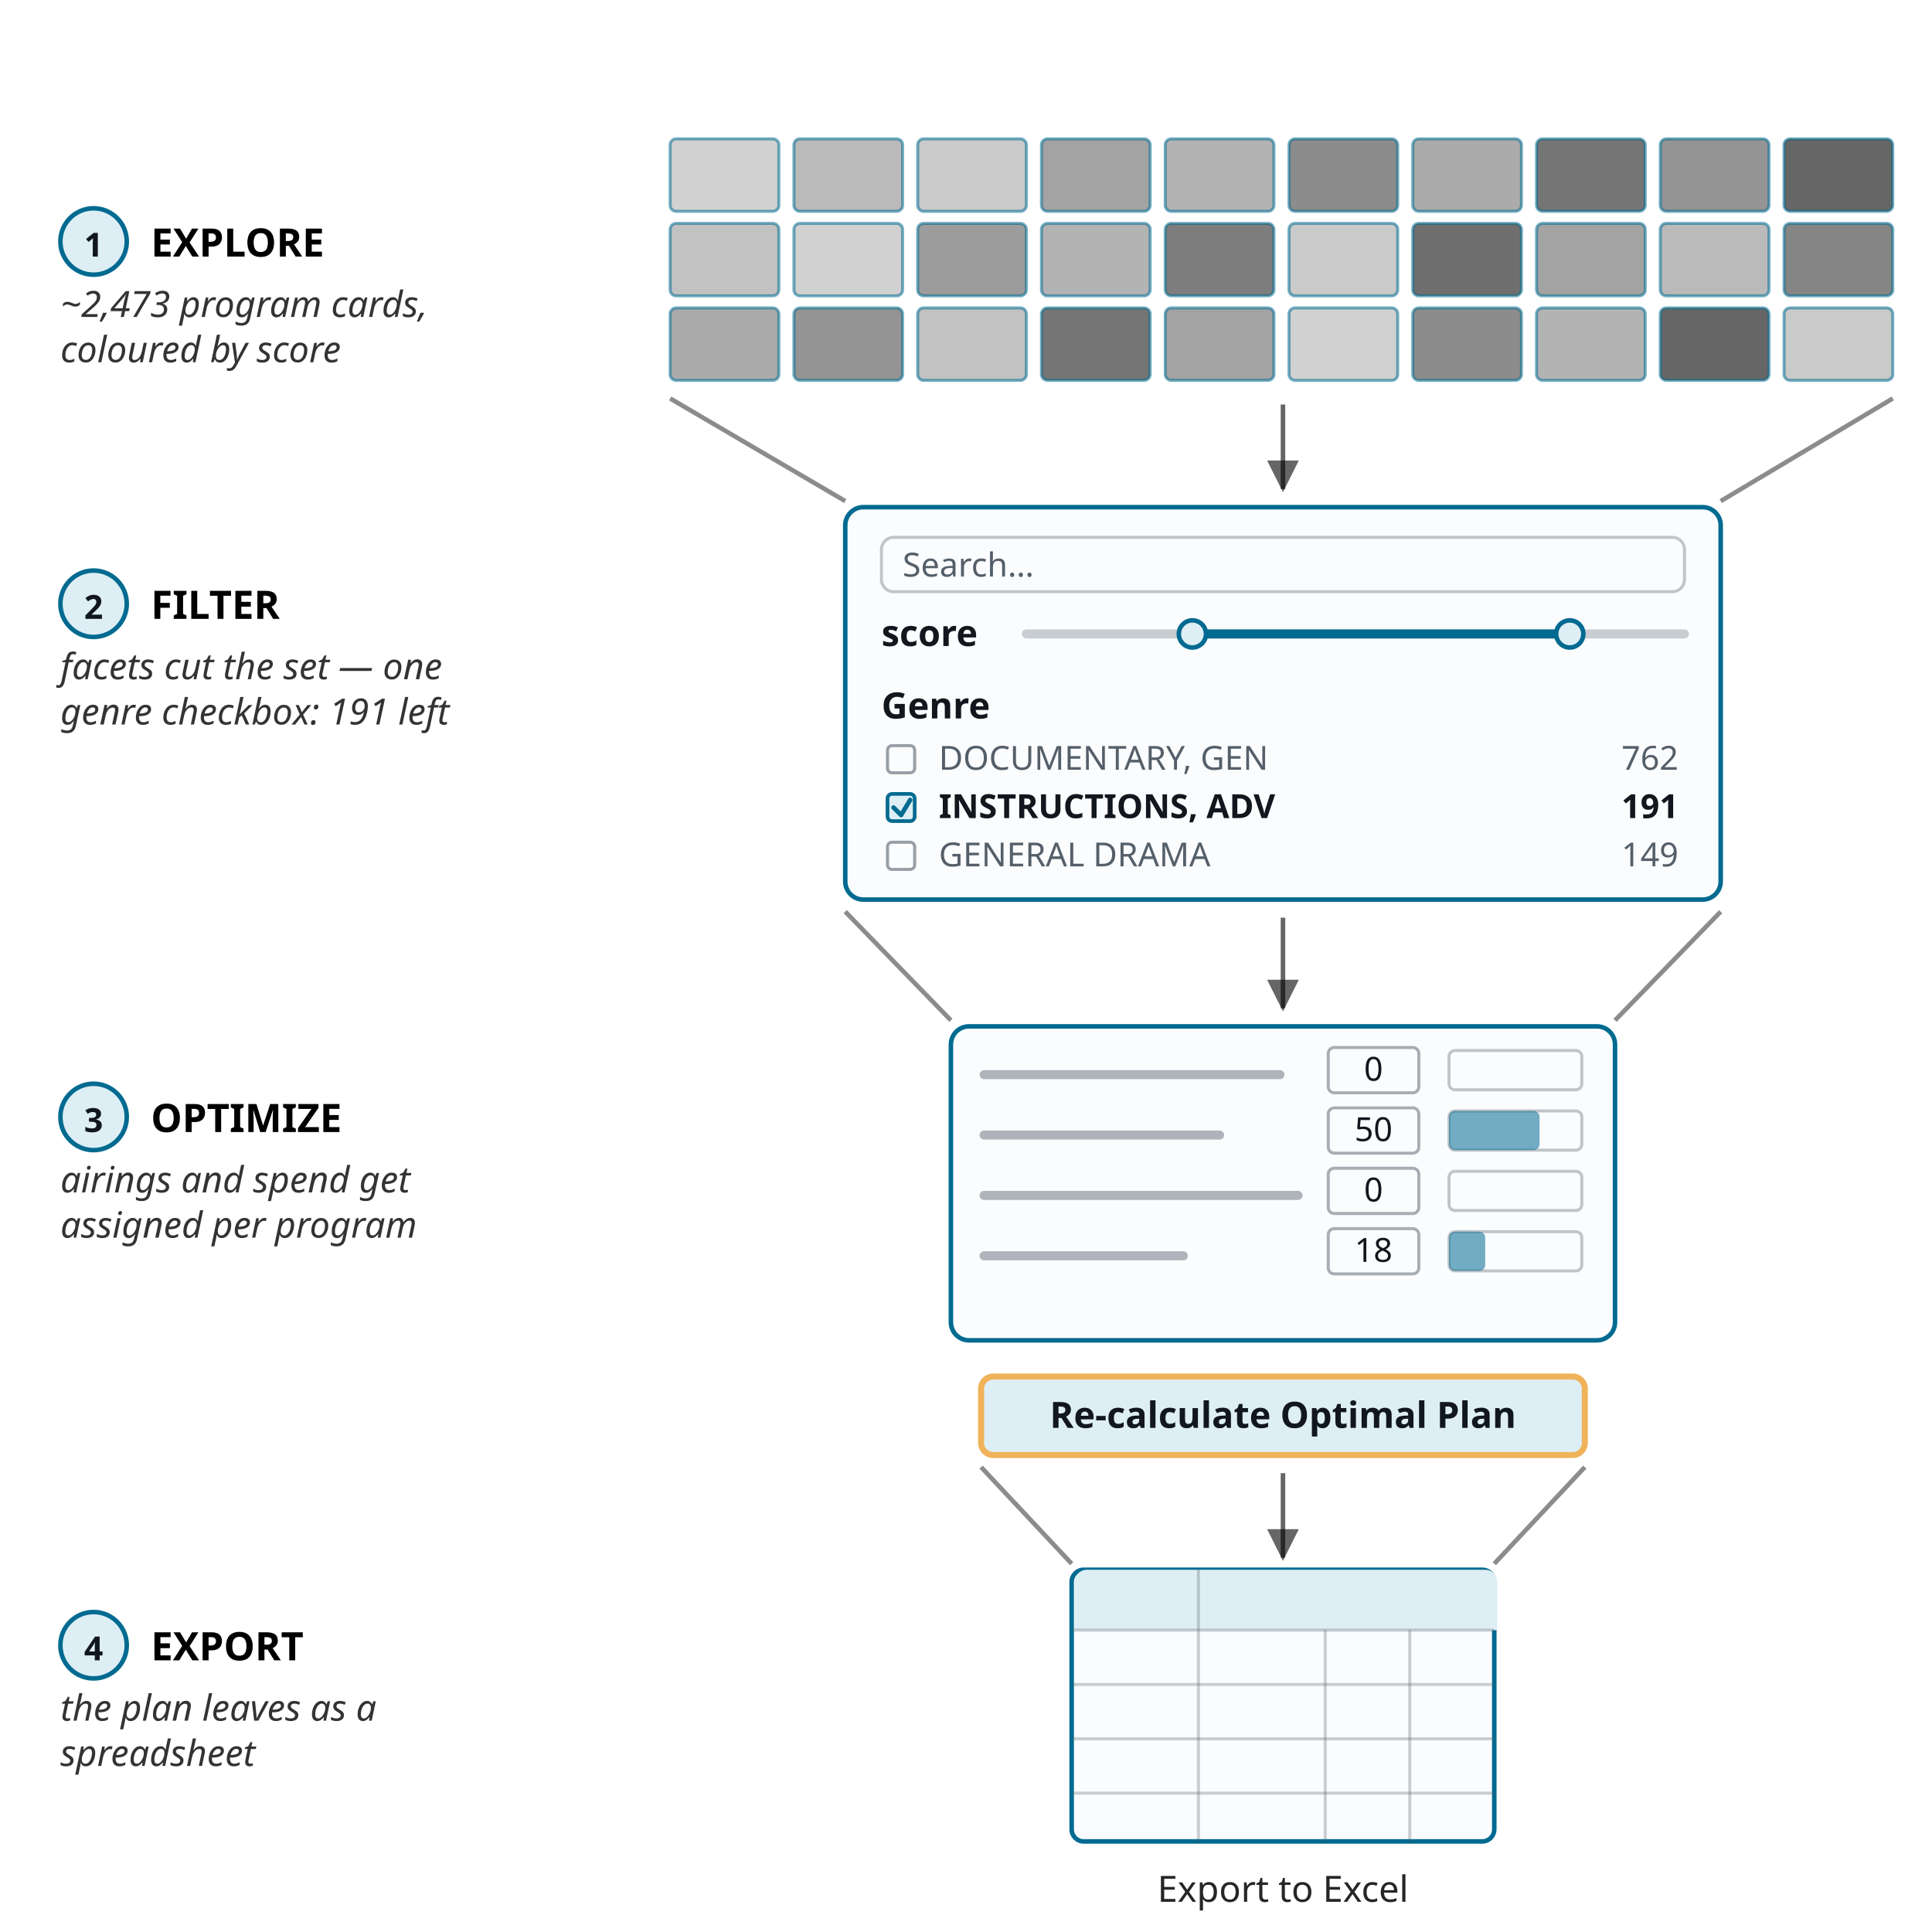
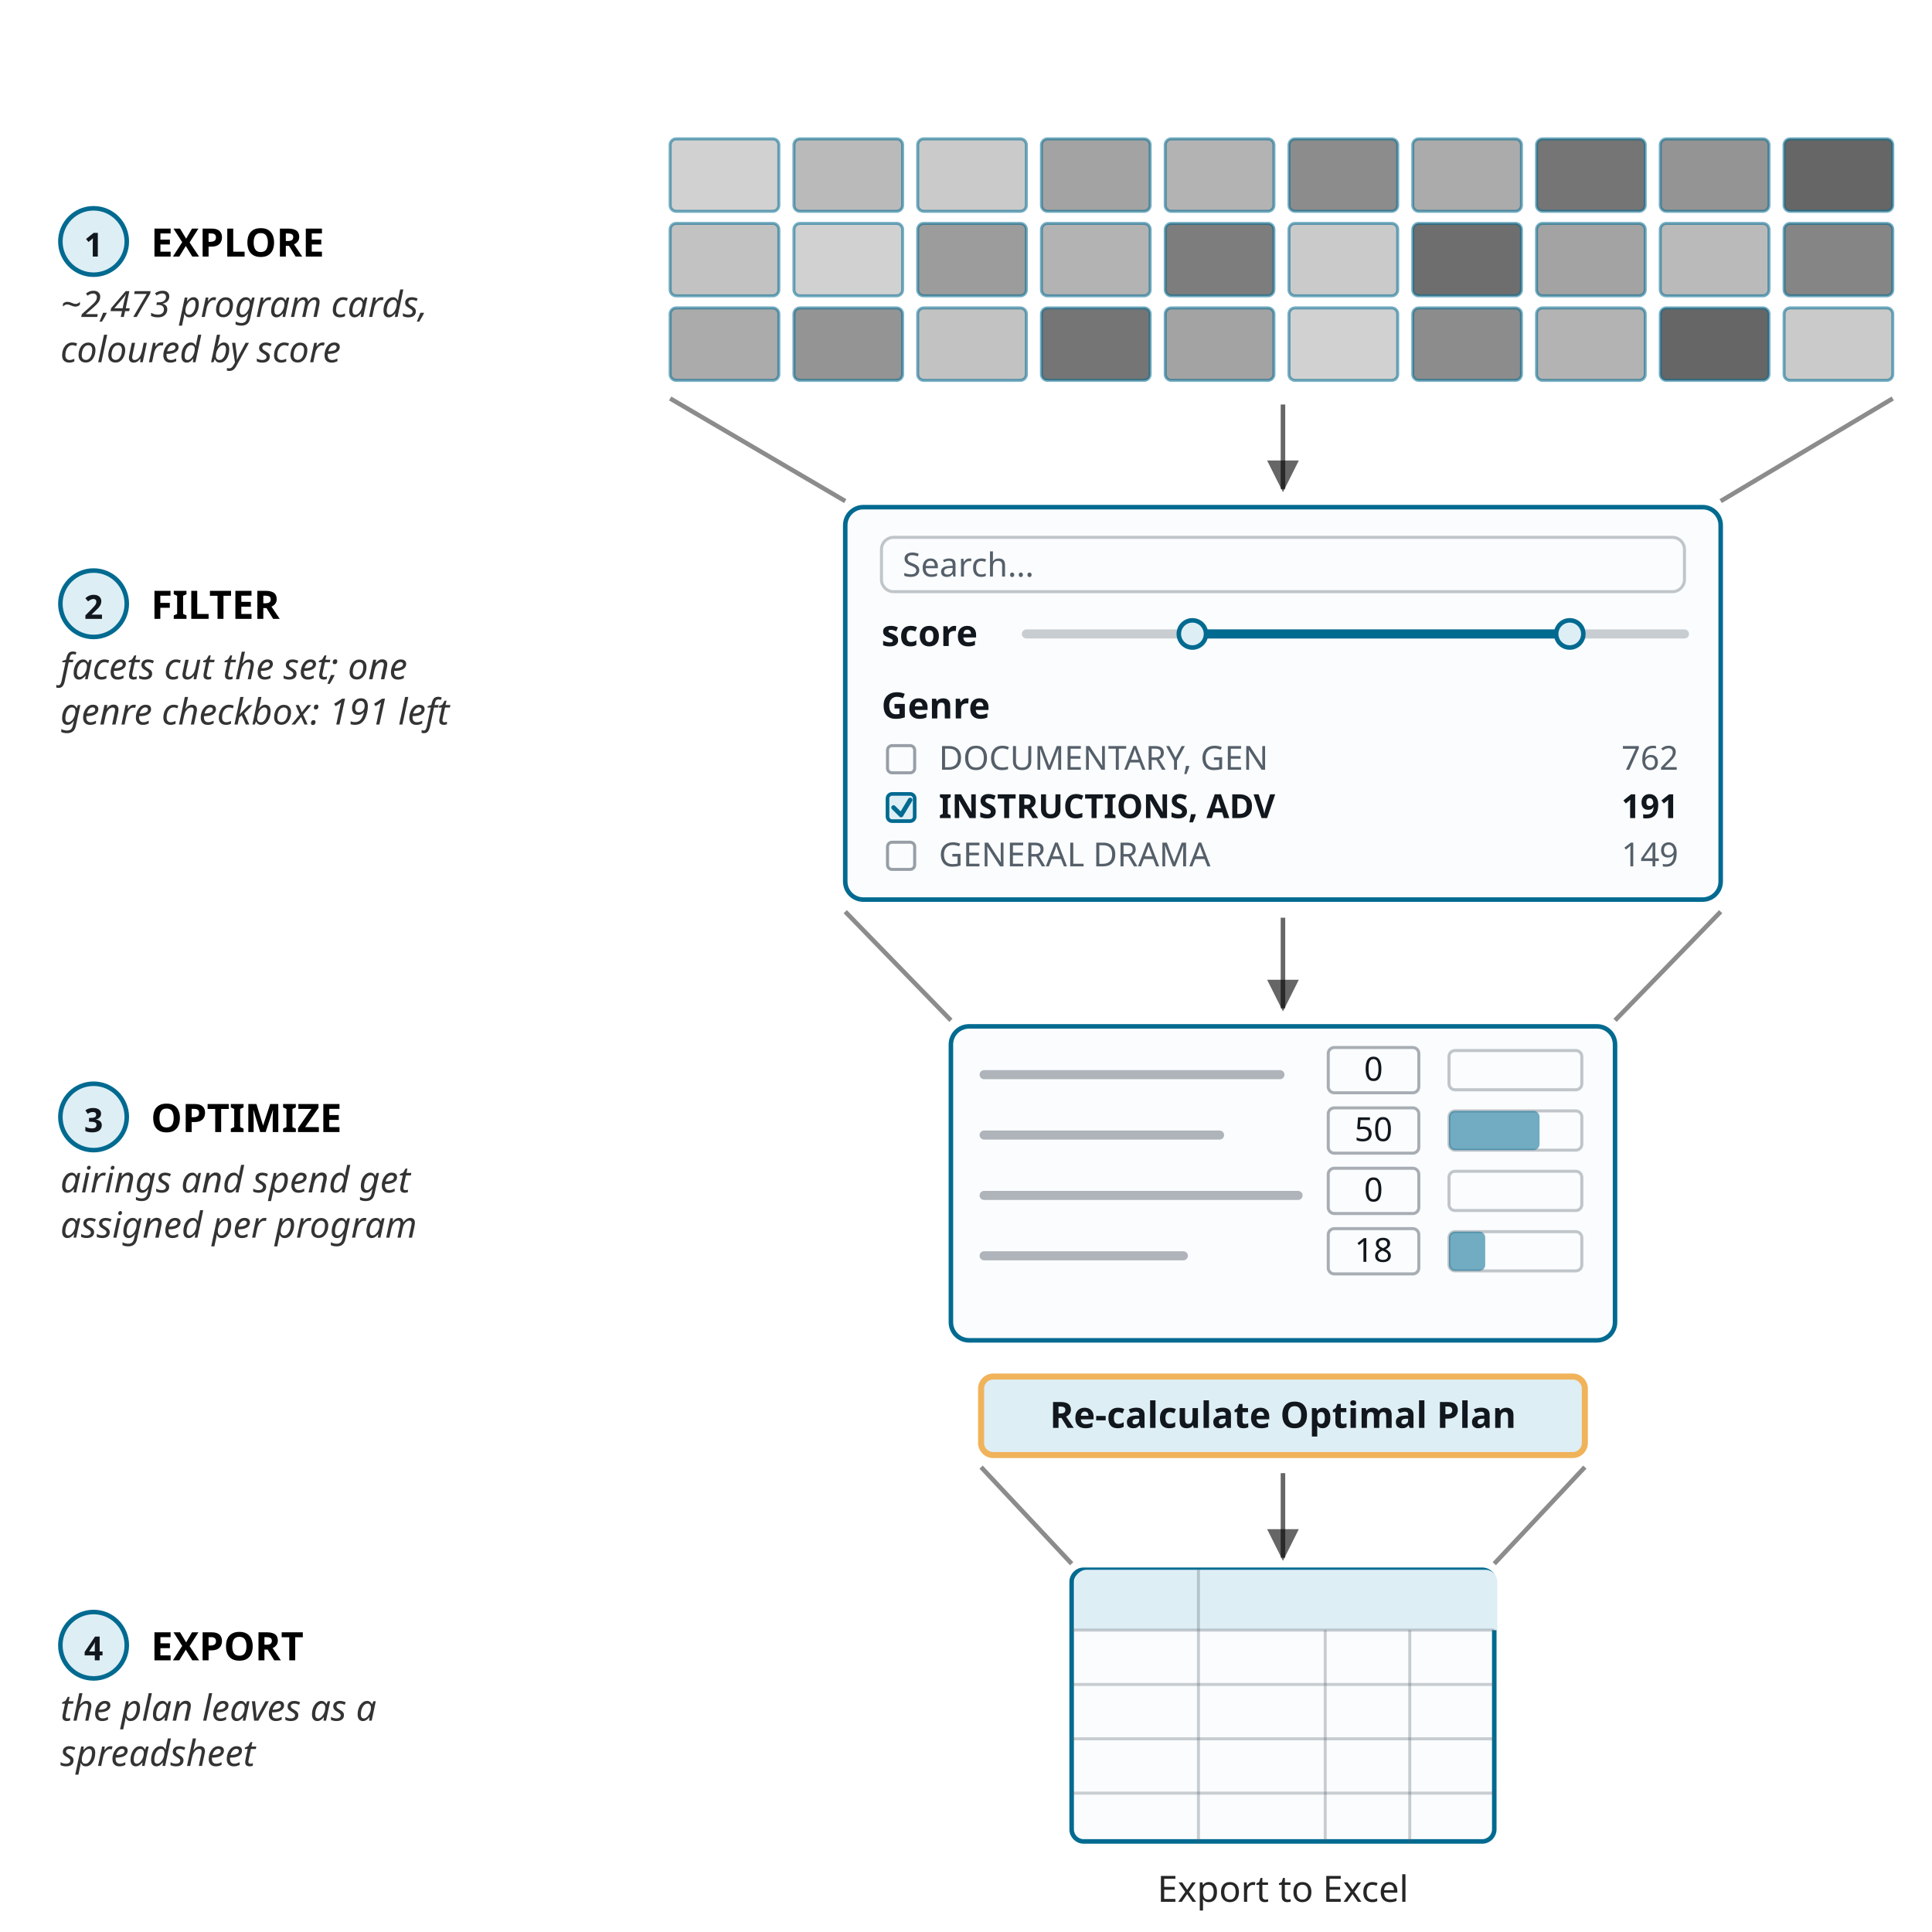
<svg xmlns="http://www.w3.org/2000/svg" width="640" height="640" viewBox="0 0 640 640" font-family="system-ui, sans-serif" font-size="13">
  <defs>
    <marker id="apv-fg" viewBox="0 0 10 10" refX="9" refY="5" markerWidth="7" markerHeight="7" orient="auto">
      <path d="M0 0 L10 5 L0 10 z" fill="currentColor" fill-opacity="0.6" />
    </marker>
  </defs>
  <circle cx="31" cy="80" r="11" fill="#deeef5" stroke="#006a90" stroke-width="1.5" />
  <text x="31" y="85" fill="#11171d" text-anchor="middle" font-size="11" font-weight="600">1</text>
  <text x="50" y="85" fill="currentColor" font-weight="600">EXPLORE</text>
  <text x="20" y="105" fill="currentColor" fill-opacity="0.8" font-size="12" font-style="italic">~2,473 program cards,</text>
  <text x="20" y="120" fill="currentColor" fill-opacity="0.8" font-size="12" font-style="italic">coloured by score</text>
  <g stroke="#006a90" stroke-opacity="0.55" stroke-width="1" fill="currentColor">
    <rect x="222" y="46" width="36" height="24" rx="2" fill-opacity="0.18" />
    <rect x="263" y="46" width="36" height="24" rx="2" fill-opacity="0.27" />
    <rect x="304" y="46" width="36" height="24" rx="2" fill-opacity="0.21" />
    <rect x="345" y="46" width="36" height="24" rx="2" fill-opacity="0.36" />
    <rect x="386" y="46" width="36" height="24" rx="2" fill-opacity="0.30" />
    <rect x="427" y="46" width="36" height="24" rx="2" fill-opacity="0.45" />
    <rect x="468" y="46" width="36" height="24" rx="2" fill-opacity="0.33" />
    <rect x="509" y="46" width="36" height="24" rx="2" fill-opacity="0.54" />
    <rect x="550" y="46" width="36" height="24" rx="2" fill-opacity="0.42" />
    <rect x="591" y="46" width="36" height="24" rx="2" fill-opacity="0.60" />
    <rect x="222" y="74" width="36" height="24" rx="2" fill-opacity="0.24" />
    <rect x="263" y="74" width="36" height="24" rx="2" fill-opacity="0.18" />
    <rect x="304" y="74" width="36" height="24" rx="2" fill-opacity="0.39" />
    <rect x="345" y="74" width="36" height="24" rx="2" fill-opacity="0.30" />
    <rect x="386" y="74" width="36" height="24" rx="2" fill-opacity="0.51" />
    <rect x="427" y="74" width="36" height="24" rx="2" fill-opacity="0.21" />
    <rect x="468" y="74" width="36" height="24" rx="2" fill-opacity="0.57" />
    <rect x="509" y="74" width="36" height="24" rx="2" fill-opacity="0.36" />
    <rect x="550" y="74" width="36" height="24" rx="2" fill-opacity="0.27" />
    <rect x="591" y="74" width="36" height="24" rx="2" fill-opacity="0.48" />
    <rect x="222" y="102" width="36" height="24" rx="2" fill-opacity="0.33" />
    <rect x="263" y="102" width="36" height="24" rx="2" fill-opacity="0.42" />
    <rect x="304" y="102" width="36" height="24" rx="2" fill-opacity="0.24" />
    <rect x="345" y="102" width="36" height="24" rx="2" fill-opacity="0.54" />
    <rect x="386" y="102" width="36" height="24" rx="2" fill-opacity="0.36" />
    <rect x="427" y="102" width="36" height="24" rx="2" fill-opacity="0.18" />
    <rect x="468" y="102" width="36" height="24" rx="2" fill-opacity="0.45" />
    <rect x="509" y="102" width="36" height="24" rx="2" fill-opacity="0.30" />
    <rect x="550" y="102" width="36" height="24" rx="2" fill-opacity="0.60" />
    <rect x="591" y="102" width="36" height="24" rx="2" fill-opacity="0.21" />
  </g>
  <line x1="222" y1="132" x2="280" y2="166" stroke="currentColor" stroke-opacity="0.45" stroke-width="1.5" />
  <line x1="627" y1="132" x2="570" y2="166" stroke="currentColor" stroke-opacity="0.45" stroke-width="1.5" />
  <path d="M425 134 L425 162" fill="none" stroke="currentColor" stroke-opacity="0.6" stroke-width="1.5" marker-end="url(#apv-fg)" />
  <circle cx="31" cy="200" r="11" fill="#deeef5" stroke="#006a90" stroke-width="1.5" />
  <text x="31" y="205" fill="#11171d" text-anchor="middle" font-size="11" font-weight="600">2</text>
  <text x="50" y="205" fill="currentColor" font-weight="600">FILTER</text>
-   <text x="20" y="225" fill="currentColor" fill-opacity="0.8" font-size="12" font-style="italic">facets cut the set — one</text>
+   <text x="20" y="225" fill="currentColor" fill-opacity="0.8" font-size="12" font-style="italic">facets cut the set; one</text>
  <text x="20" y="240" fill="currentColor" fill-opacity="0.8" font-size="12" font-style="italic">genre checkbox: 191 left</text>
  <rect x="280" y="168" width="290" height="130" rx="6" fill="#fafcfe" stroke="#006a90" stroke-width="1.5" />
  <rect x="292" y="178" width="266" height="18" rx="4" fill="none" stroke="#555f69" stroke-opacity="0.35" />
  <text x="299" y="191" fill="#555f69" font-size="11">Search…</text>
  <text x="292" y="214" fill="#11171d" font-size="12" font-weight="600">score</text>
  <line x1="340" y1="210" x2="558" y2="210" stroke="#555f69" stroke-opacity="0.3" stroke-width="3" stroke-linecap="round" />
  <line x1="395" y1="210" x2="520" y2="210" stroke="#006a90" stroke-width="3" stroke-linecap="round" />
  <circle cx="395" cy="210" r="4.5" fill="#deeef5" stroke="#006a90" stroke-width="1.5" />
  <circle cx="520" cy="210" r="4.5" fill="#deeef5" stroke="#006a90" stroke-width="1.5" />
  <text x="292" y="238" fill="#11171d" font-size="12" font-weight="600">Genre</text>
  <rect x="294" y="247" width="9" height="9" rx="1.5" fill="none" stroke="#555f69" stroke-opacity="0.6" />
  <text x="311" y="255" fill="#555f69" font-size="11">DOCUMENTARY, GEN</text>
  <text x="556" y="255" fill="#555f69" font-size="11" text-anchor="end">762</text>
  <rect x="294" y="263" width="9" height="9" rx="1.5" fill="#deeef5" stroke="#006a90" stroke-width="1.2" />
  <path d="M296 267.5 L298.5 270 L301.5 265" fill="none" stroke="#006a90" stroke-width="1.5" stroke-linecap="round" stroke-linejoin="round" />
  <text x="311" y="271" fill="#11171d" font-size="11" font-weight="600">INSTRUCTIONS, ADV</text>
  <text x="556" y="271" fill="#11171d" font-size="11" font-weight="600" text-anchor="end">191</text>
  <rect x="294" y="279" width="9" height="9" rx="1.5" fill="none" stroke="#555f69" stroke-opacity="0.6" />
  <text x="311" y="287" fill="#555f69" font-size="11">GENERAL DRAMA</text>
  <text x="556" y="287" fill="#555f69" font-size="11" text-anchor="end">149</text>
  <line x1="280" y1="302" x2="315" y2="338" stroke="currentColor" stroke-opacity="0.45" stroke-width="1.5" />
  <line x1="570" y1="302" x2="535" y2="338" stroke="currentColor" stroke-opacity="0.45" stroke-width="1.5" />
  <path d="M425 304 L425 334" fill="none" stroke="currentColor" stroke-opacity="0.6" stroke-width="1.5" marker-end="url(#apv-fg)" />
  <circle cx="31" cy="370" r="11" fill="#deeef5" stroke="#006a90" stroke-width="1.5" />
  <text x="31" y="375" fill="#11171d" text-anchor="middle" font-size="11" font-weight="600">3</text>
  <text x="50" y="375" fill="currentColor" font-weight="600">OPTIMIZE</text>
  <text x="20" y="395" fill="currentColor" fill-opacity="0.8" font-size="12" font-style="italic">airings and spend get</text>
  <text x="20" y="410" fill="currentColor" fill-opacity="0.8" font-size="12" font-style="italic">assigned per program</text>
  <rect x="315" y="340" width="220" height="104" rx="6" fill="#fafcfe" stroke="#006a90" stroke-width="1.5" />
  <g stroke-linecap="round">
    <line x1="326" y1="356" x2="424" y2="356" stroke="#555f69" stroke-opacity="0.45" stroke-width="3" />
    <line x1="326" y1="376" x2="404" y2="376" stroke="#555f69" stroke-opacity="0.45" stroke-width="3" />
    <line x1="326" y1="396" x2="430" y2="396" stroke="#555f69" stroke-opacity="0.45" stroke-width="3" />
    <line x1="326" y1="416" x2="392" y2="416" stroke="#555f69" stroke-opacity="0.45" stroke-width="3" />
  </g>
  <g fill="none" stroke="#555f69" stroke-opacity="0.5">
    <rect x="440" y="347" width="30" height="15" rx="2" />
    <rect x="440" y="367" width="30" height="15" rx="2" />
    <rect x="440" y="387" width="30" height="15" rx="2" />
    <rect x="440" y="407" width="30" height="15" rx="2" />
  </g>
  <g fill="#11171d" font-size="11" text-anchor="middle">
    <text x="455" y="358">0</text>
    <text x="455" y="378">50</text>
    <text x="455" y="398">0</text>
    <text x="455" y="418">18</text>
  </g>
  <g fill="none" stroke="#555f69" stroke-opacity="0.35">
    <rect x="480" y="348" width="44" height="13" rx="2" />
    <rect x="480" y="368" width="44" height="13" rx="2" />
    <rect x="480" y="388" width="44" height="13" rx="2" />
    <rect x="480" y="408" width="44" height="13" rx="2" />
  </g>
  <rect x="480" y="368" width="30" height="13" rx="2" fill="#006a90" fill-opacity="0.55" />
  <rect x="480" y="408" width="12" height="13" rx="2" fill="#006a90" fill-opacity="0.55" />
  <rect x="325" y="456" width="200" height="26" rx="4" fill="#deeef5" stroke="#f0b35a" stroke-width="2" />
  <text x="425" y="473" fill="#11171d" font-size="12" font-weight="600" text-anchor="middle">Re-calculate Optimal Plan</text>
  <line x1="325" y1="486" x2="355" y2="518" stroke="currentColor" stroke-opacity="0.45" stroke-width="1.5" />
  <line x1="525" y1="486" x2="495" y2="518" stroke="currentColor" stroke-opacity="0.45" stroke-width="1.5" />
  <path d="M425 488 L425 516" fill="none" stroke="currentColor" stroke-opacity="0.6" stroke-width="1.5" marker-end="url(#apv-fg)" />
  <circle cx="31" cy="545" r="11" fill="#deeef5" stroke="#006a90" stroke-width="1.5" />
  <text x="31" y="550" fill="#11171d" text-anchor="middle" font-size="11" font-weight="600">4</text>
  <text x="50" y="550" fill="currentColor" font-weight="600">EXPORT</text>
  <text x="20" y="570" fill="currentColor" fill-opacity="0.8" font-size="12" font-style="italic">the plan leaves as a</text>
  <text x="20" y="585" fill="currentColor" fill-opacity="0.8" font-size="12" font-style="italic">spreadsheet</text>
  <rect x="355" y="520" width="140" height="90" rx="4" fill="#fafcfe" stroke="#006a90" stroke-width="1.5" />
  <path d="M356 524 a4 4 0 0 1 4 -4 h132 a4 4 0 0 1 4 4 v16 h-140 z" fill="#deeef5" />
  <g stroke="#555f69" stroke-opacity="0.3" stroke-width="1">
    <line x1="355" y1="540" x2="495" y2="540" />
    <line x1="355" y1="558" x2="495" y2="558" />
    <line x1="355" y1="576" x2="495" y2="576" />
    <line x1="355" y1="594" x2="495" y2="594" />
    <line x1="397" y1="520" x2="397" y2="610" />
    <line x1="439" y1="540" x2="439" y2="610" />
    <line x1="467" y1="540" x2="467" y2="610" />
  </g>
  <text x="425" y="630" fill="currentColor" fill-opacity="0.85" font-size="12" text-anchor="middle">Export to Excel</text>
</svg>
